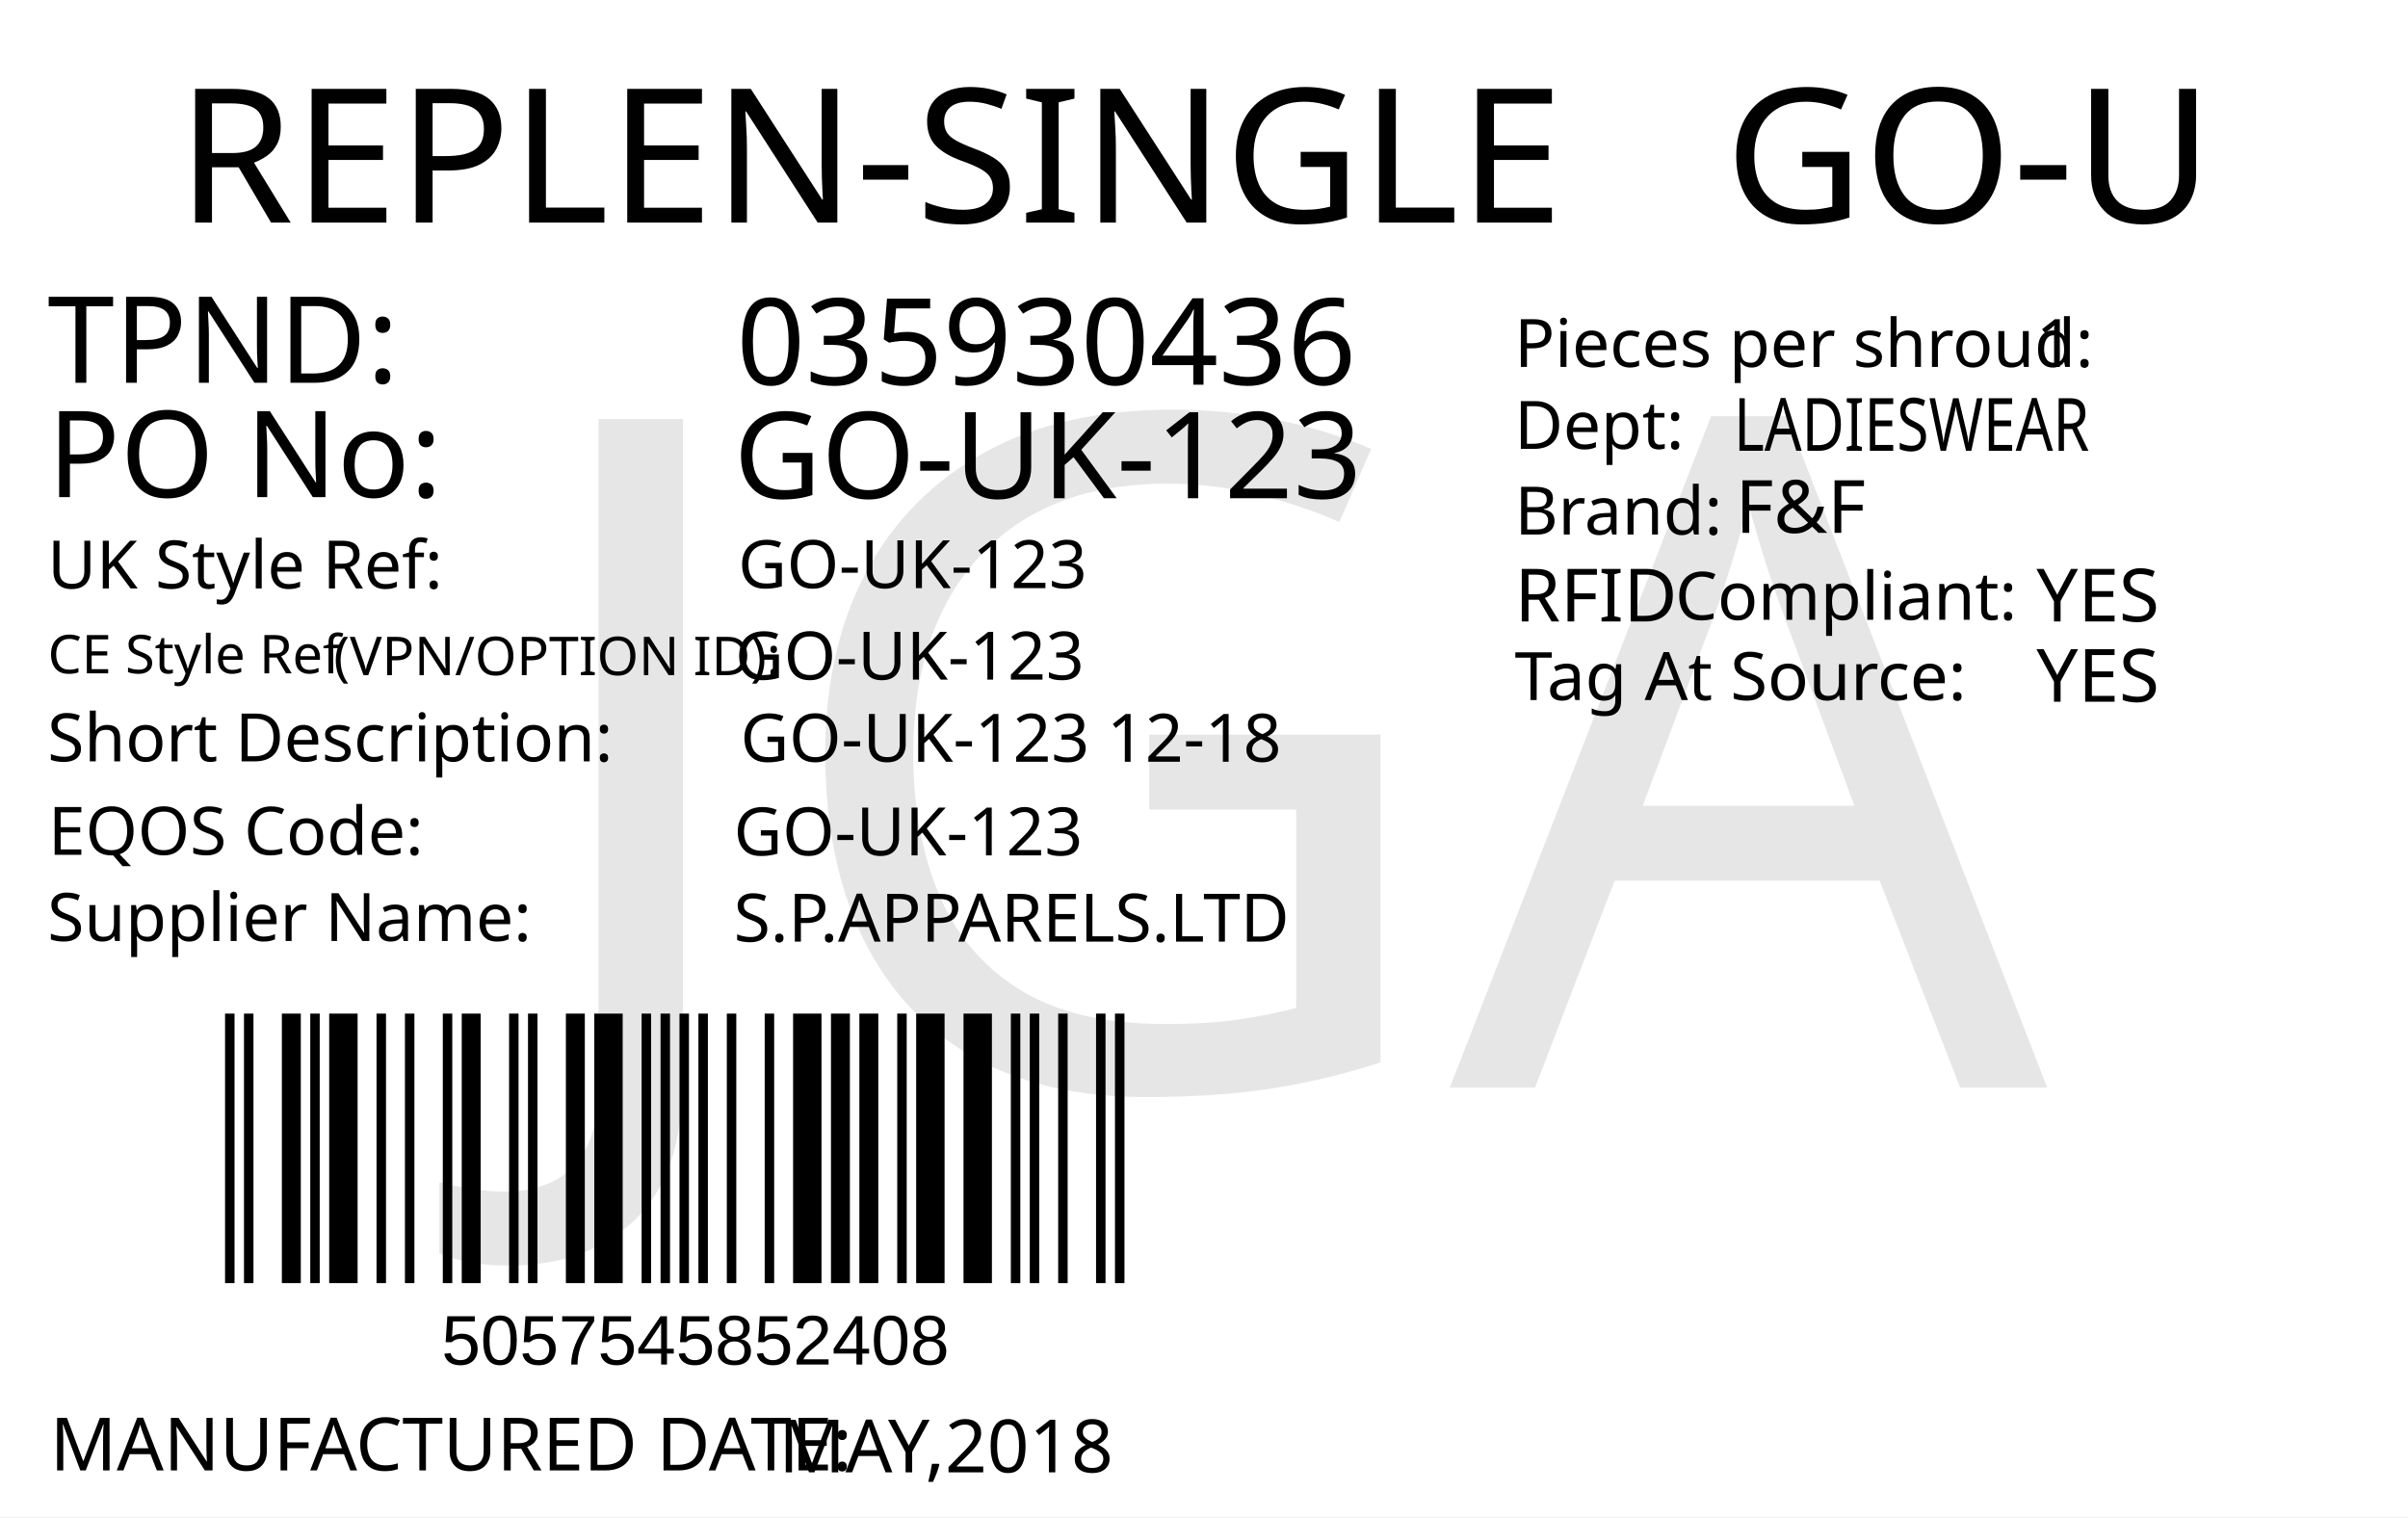
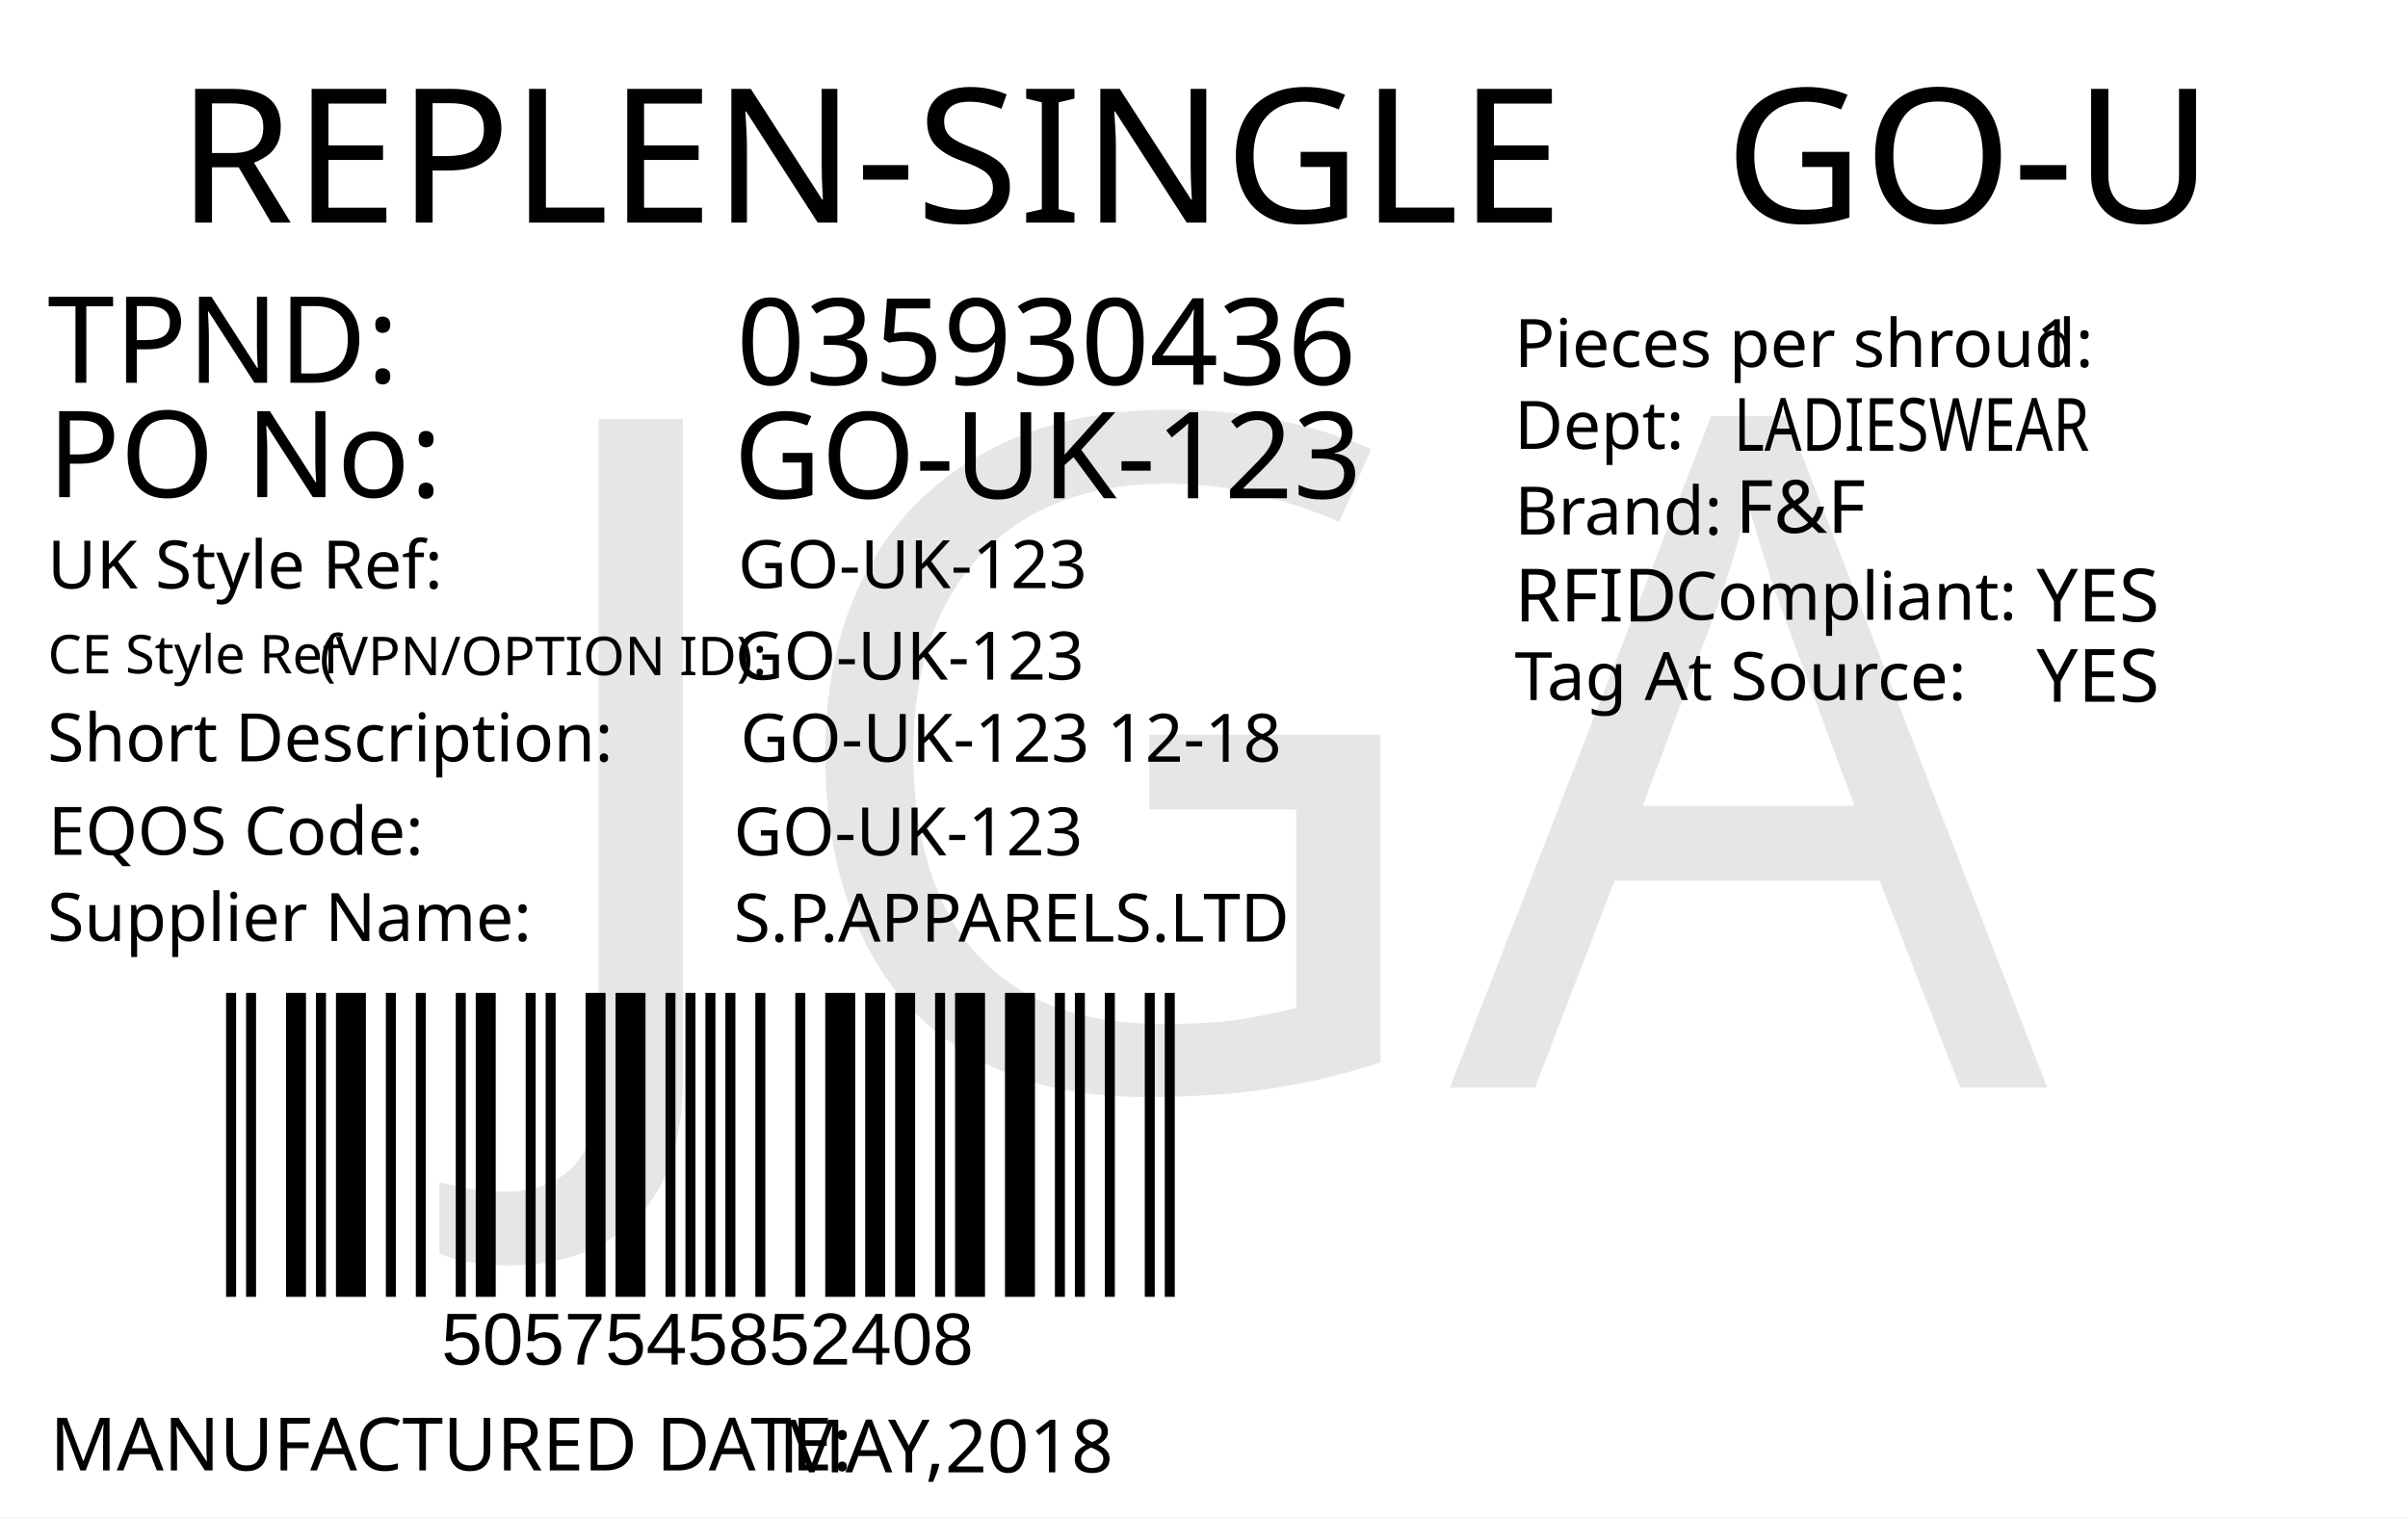
<svg xmlns="http://www.w3.org/2000/svg" version="1.1" id="Layer_1" x="0px" y="0px" viewBox="0 0 360 226.8" style="enable-background:new 0 0 360 226.8;" xml:space="preserve">
  <g>
    <rect y="0" style="fill:#FFFFFF;" width="360" height="226.8" />
  </g>
  <text transform="matrix(1 0 0 1 26.4566 33.2706)" style="fill:#010101; font-family:'FranklinGothicBT-RomanCondensed', FrankGoth Cn BT; font-size:28px;">REPLEN-SINGLE</text>
  <text id="season_code" transform="matrix(1.0186 0 0 1 257.8428 33.2707)" style="fill:#010101; font-family:'FranklinGothicBT-RomanCondensed', FrankGoth Cn BT; font-size:28px;">GO-U</text>
-   <g width="391" height="178" transform="matrix(0.3625 0 0 0.2548 30 149.0012)" id="barcode">
-     <svg id="ean-13" width="391.075px" height="178.02px" x="0px" y="0px" viewBox="0 0 393 179" version="1.1" font-size="30px" font-family="frankgothcnbt" style="transform: translate(0px, 0px);">
-       <rect x="0" y="0" width="393" height="179" style="fill:#ffffff;" />
+   <g width="391" height="178" transform="matrix(0.3625 0 0 0.2548 30 123.001)" id="barcode">
+     <svg id="ean-13" width="412.25px" height="378.02px" x="0px" y="0px" viewBox="0 0 393 190" version="1.1" font-size="50px" font-family="frankgothcnbt" style="transform: translate(0px, 0px);">
+       <rect x="0" y="0" width="393" height="190" style="fill:#ffffff;" />
      <g transform="translate(10, 10)" style="fill:#000000;">
-         <rect x="0" y="0" width="3.926" height="159" />
-         <rect x="7.852" y="0" width="3.926" height="159" />
-         <rect x="23.556" y="0" width="7.852" height="159" />
-         <rect x="35.334" y="0" width="3.926" height="159" />
-         <rect x="43.186" y="0" width="11.778" height="159" />
-         <rect x="62.816" y="0" width="3.926" height="159" />
-         <rect x="74.594" y="0" width="3.926" height="159" />
-         <rect x="90.298" y="0" width="3.926" height="159" />
-         <rect x="98.15" y="0" width="7.852" height="159" />
-         <rect x="117.78" y="0" width="3.926" height="159" />
-         <rect x="125.632" y="0" width="3.926" height="159" />
-         <rect x="141.336" y="0" width="7.852" height="159" />
-         <rect x="153.114" y="0" width="11.778" height="159" />
-         <rect x="172.744" y="0" width="3.926" height="159" />
-         <rect x="180.596" y="0" width="3.926" height="159" />
-         <rect x="188.448" y="0" width="3.926" height="159" />
-         <rect x="196.3" y="0" width="3.926" height="159" />
-         <rect x="208.078" y="0" width="3.926" height="159" />
-         <rect x="223.782" y="0" width="3.926" height="159" />
-         <rect x="235.56" y="0" width="11.778" height="159" />
-         <rect x="251.264" y="0" width="7.852" height="159" />
-         <rect x="263.042" y="0" width="7.852" height="159" />
-         <rect x="278.746" y="0" width="3.926" height="159" />
-         <rect x="286.598" y="0" width="11.778" height="159" />
-         <rect x="306.228" y="0" width="11.778" height="159" />
-         <rect x="325.858" y="0" width="3.926" height="159" />
-         <rect x="333.71" y="0" width="3.926" height="159" />
-         <rect x="345.488" y="0" width="3.926" height="159" />
-         <rect x="361.192" y="0" width="3.926" height="159" />
-         <rect x="369.044" y="0" width="3.926" height="159" />
+         <rect x="0" y="0" width="3.926" height="170" />
+         <rect x="7.852" y="0" width="3.926" height="170" />
+         <rect x="23.556" y="0" width="7.852" height="170" />
+         <rect x="35.334" y="0" width="3.926" height="170" />
+         <rect x="43.186" y="0" width="11.778" height="170" />
+         <rect x="62.816" y="0" width="3.926" height="170" />
+         <rect x="74.594" y="0" width="3.926" height="170" />
+         <rect x="90.298" y="0" width="3.926" height="170" />
+         <rect x="98.15" y="0" width="7.852" height="170" />
+         <rect x="117.78" y="0" width="3.926" height="170" />
+         <rect x="125.632" y="0" width="3.926" height="170" />
+         <rect x="141.336" y="0" width="7.852" height="170" />
+         <rect x="153.114" y="0" width="11.778" height="170" />
+         <rect x="172.744" y="0" width="3.926" height="170" />
+         <rect x="180.596" y="0" width="3.926" height="170" />
+         <rect x="188.448" y="0" width="3.926" height="170" />
+         <rect x="196.3" y="0" width="3.926" height="170" />
+         <rect x="208.078" y="0" width="3.926" height="170" />
+         <rect x="223.782" y="0" width="3.926" height="170" />
+         <rect x="235.56" y="0" width="11.778" height="170" />
+         <rect x="251.264" y="0" width="7.852" height="170" />
+         <rect x="263.042" y="0" width="7.852" height="170" />
+         <rect x="278.746" y="0" width="3.926" height="170" />
+         <rect x="286.598" y="0" width="11.778" height="170" />
+         <rect x="306.228" y="0" width="11.778" height="170" />
+         <rect x="325.858" y="0" width="3.926" height="170" />
+         <rect x="333.71" y="0" width="3.926" height="170" />
+         <rect x="345.488" y="0" width="3.926" height="170" />
+         <rect x="361.192" y="0" width="3.926" height="170" />
+         <rect x="369.044" y="0" width="3.926" height="170" />
      </g>
    </svg>
  </g>
-   <text transform="matrix(1 0 0 1 65.9998 204)" style="font-family:Myriad, Myriad Roman, Arial, sans-serif; font-size:10.5px;" id="barcode_number">5057545852408</text>
+   <text transform="matrix(1 0 0 1 65.9998 204)" style="font-family:Myriad, Myriad Roman, Arial, sans-serif; font-size:11px;" id="barcode_number">5057545852408</text>
  <text transform="matrix(1 0 0 1 7.0935 57.2278)" style="fill:#010101; font-family:'FranklinGothicBT-RomanCondensed', FrankGoth Cn BT; font-size:18px;">TPND: </text>
  <text transform="matrix(1 0 0 1 7.0935 74.3259)" style="fill:#010101; font-family:'FranklinGothicBT-RomanCondensed', FrankGoth Cn BT; font-size:18px;">PO No: </text>
  <text id="tpnd" transform="matrix(1 0 0 1 110.0921 57.5111)" style="fill:#010101; font-family:'FranklinGothicBT-RomanCondensed', FrankGoth Cn BT; font-size:18px;">035930436</text>
  <text id="po_number" transform="matrix(1 0 0 1 109.6909 74.4908)" style="fill:#010101; font-family:'FranklinGothicBT-RomanCondensed', FrankGoth Cn BT; font-size:18px;">GO-UK-123</text>
  <text transform="matrix(1 0 0 1 226.4018 54.8575)" style="fill:#010101; font-family:'FranklinGothicBT-RomanCondensed', FrankGoth Cn BT; font-size:10px;">Pieces per shroud: </text>
  <text transform="matrix(1 0 0 1 304.4018 54.8575)" style="fill:#010101; font-family:'FranklinGothicBT-RomanCondensed', FrankGoth Cn BT; font-size:10px;" id="unit_per_case">1</text>
  <text transform="matrix(1 0 0 1 226.4018 67.108)" style="fill:#010101; font-family:'FranklinGothicBT-RomanCondensed', FrankGoth Cn BT; font-size:10px;">Dept: </text>
  <text transform="matrix(0.7943 0 0 1 259.2063 67.3955)" style="font-family:'FranklinGothicBT-RomanCondensed', FrankGoth Cn BT; font-size:11px;" id="department">LADIESWEAR</text>
  <text transform="matrix(1 0 0 1 226.4452 79.9133)" style="fill:#010101; font-family:'FranklinGothicBT-RomanCondensed', FrankGoth Cn BT; font-size:10px;">Brand: </text>
  <text id="brand" transform="matrix(1 0 0 1 259.4503 79.6635)" style="font-family:'FranklinGothicBT-RomanCondensed', FrankGoth Cn BT; font-size:11px;">F&amp;F</text>
  <text id="rfid" transform="matrix(1 0 0 1 304.4503 92.9129)" style="fill:#010101; font-family:'FranklinGothicBT-RomanCondensed', FrankGoth Cn BT; font-size:11px;">YES</text>
  <text transform="matrix(1 0 0 1 226.4458 92.913)" style="fill:#010101; font-family:'FranklinGothicBT-RomanCondensed', FrankGoth Cn BT; font-size:11px;">RFID </text>
  <text transform="matrix(1 0 0 1 250.4442 92.6632)" style="fill:#010101; font-family:'FranklinGothicBT-RomanCondensed', FrankGoth Cn BT; font-size:10px;">Compliant:</text>
  <text id="tag_at_source" transform="matrix(1 0 0 1 304.4512 104.9134)" style="fill:#010101; font-family:'FranklinGothicBT-RomanCondensed', FrankGoth Cn BT; font-size:11px;">YES</text>
  <text transform="matrix(1.0159 0 0 1 226.4465 104.6626)" style="fill:#010101; font-family:'FranklinGothicBT-RomanCondensed', FrankGoth Cn BT; font-size:10px;">Tag At Source:</text>
  <text transform="matrix(1 0 0 1 7.4744 219.8353)" style="fill:#010101; font-family:'FranklinGothicBT-RomanCondensed', FrankGoth Cn BT; font-size:11px;">MANUFACTURED DATE: </text>
  <text transform="matrix(1 0 0 1 116.4164 220.1187)" style="fill:#010101; font-family:'FranklinGothicBT-RomanCondensed', FrankGoth Cn BT; font-size:11px;" id="manufactured_date">MAY,2018</text>
  <text transform="matrix(1 0 0 1 7.0916 87.9775)" style="fill:#010101; font-family:'FranklinGothicBT-RomanCondensed', FrankGoth Cn BT; font-size:10px;">UK Style Ref:</text>
  <text transform="matrix(1 0 0 1 60.5916 87.9775)" style="fill:#010101; font-family:'FranklinGothicBT-RomanCondensed', FrankGoth Cn BT; font-size:10px; letter-spacing:43;"> </text>
  <text transform="matrix(1 0 0 1 106.3916 87.9775)" style="fill:#010101; font-family:'FranklinGothicBT-RomanCondensed', FrankGoth Cn BT; font-size:10px;"> </text>
-   <text transform="matrix(1 0 0 1 47.8128 100.9361)" style="font-family:'FranklinGothicBT-RomanCondensed', FrankGoth Cn BT; font-size:8px;"> (VPN/OPTION ID): </text>
+   <text transform="matrix(1 0 0 1 47.8128 100.9361)" style="font-family:'FranklinGothicBT-RomanCondensed', FrankGoth Cn BT; font-size:8px;">(VPN/OPTION ID): </text>
  <text transform="matrix(1 0 0 1 7.1485 100.6665)" style="font-family:'FranklinGothicBT-RomanCondensed', FrankGoth Cn BT; font-size:8px;">CE Style Ref</text>
  <text transform="matrix(1 0 0 1 7.0916 113.8261)" style="fill:#010101; font-family:'FranklinGothicBT-RomanCondensed', FrankGoth Cn BT; font-size:10px;">Short Description:</text>
  <text transform="matrix(1 0 0 1 81.3916 113.8261)" style="fill:#010101; font-family:'FranklinGothicBT-RomanCondensed', FrankGoth Cn BT; font-size:10px; letter-spacing:5;"> </text>
  <text transform="matrix(1 0 0 1 90.1916 113.8261)" style="fill:#010101; font-family:'FranklinGothicBT-RomanCondensed', FrankGoth Cn BT; font-size:10px;"> </text>
  <text transform="matrix(1 0 0 1 7.2048 127.7902)" style="fill:#010101; font-family:'FranklinGothicBT-RomanCondensed', FrankGoth Cn BT; font-size:10px;">EQOS Code:</text>
  <text transform="matrix(1 0 0 1 56.0048 127.7902)" style="fill:#010101; font-family:'FranklinGothicBT-RomanCondensed', FrankGoth Cn BT; font-size:10px; letter-spacing:21;"> </text>
  <text transform="matrix(1 0 0 1 79.8048 127.7902)" style="fill:#010101; font-family:'FranklinGothicBT-RomanCondensed', FrankGoth Cn BT; font-size:10px;"> </text>
  <text transform="matrix(1 0 0 1 7.0916 140.6742)" style="fill:#010101; font-family:'FranklinGothicBT-RomanCondensed', FrankGoth Cn BT; font-size:10px;">Supplier Name:</text>
  <text transform="matrix(1 0 0 1 68.9916 140.6742)" style="fill:#010101; font-family:'FranklinGothicBT-RomanCondensed', FrankGoth Cn BT; font-size:10px; letter-spacing:18;"> </text>
  <text transform="matrix(1 0 0 1 89.9916 140.6742)" style="fill:#010101; font-family:'FranklinGothicBT-RomanCondensed', FrankGoth Cn BT; font-size:10px;"> </text>
  <text id="uk_style" transform="matrix(1 0 0 1 110.3395 87.9234)" style="fill:#010101; font-family:'FranklinGothicBT-RomanCondensed', FrankGoth Cn BT; font-size:10px;">GO-UK-123</text>
  <text id="ce_style" transform="matrix(1 0 0 1 109.8977 101.6038)" style="fill:#010101; font-family:'FranklinGothicBT-RomanCondensed', FrankGoth Cn BT; font-size:10px;">GO-UK-123</text>
  <text id="eqos" transform="matrix(1 0 0 1 109.688 127.8837)" style="fill:#010101; font-family:'FranklinGothicBT-RomanCondensed', FrankGoth Cn BT; font-size:10px;">GO-UK-123</text>
  <text id="supplier" transform="matrix(1 0 0 1 109.688 140.7752)" style="fill:#010101; font-family:'FranklinGothicBT-RomanCondensed', FrankGoth Cn BT; font-size:10px;">S.P.APPARELS.LTD</text>
  <text id="description" transform="matrix(1 0 0 1 110.6875 113.8827)" style="fill:#010101; font-family:'FranklinGothicBT-RomanCondensed', FrankGoth Cn BT; font-size:10px;">GO-UK-123 12-18</text>
  <text transform="matrix(1 0 0 1 76.6108 162.606)" style="font-family:'FranklinGothicBT-RomanCondensed', FrankGoth Cn BT; font-size:140px;opacity: 0.1;" id="watermark">JGA</text>
</svg>
